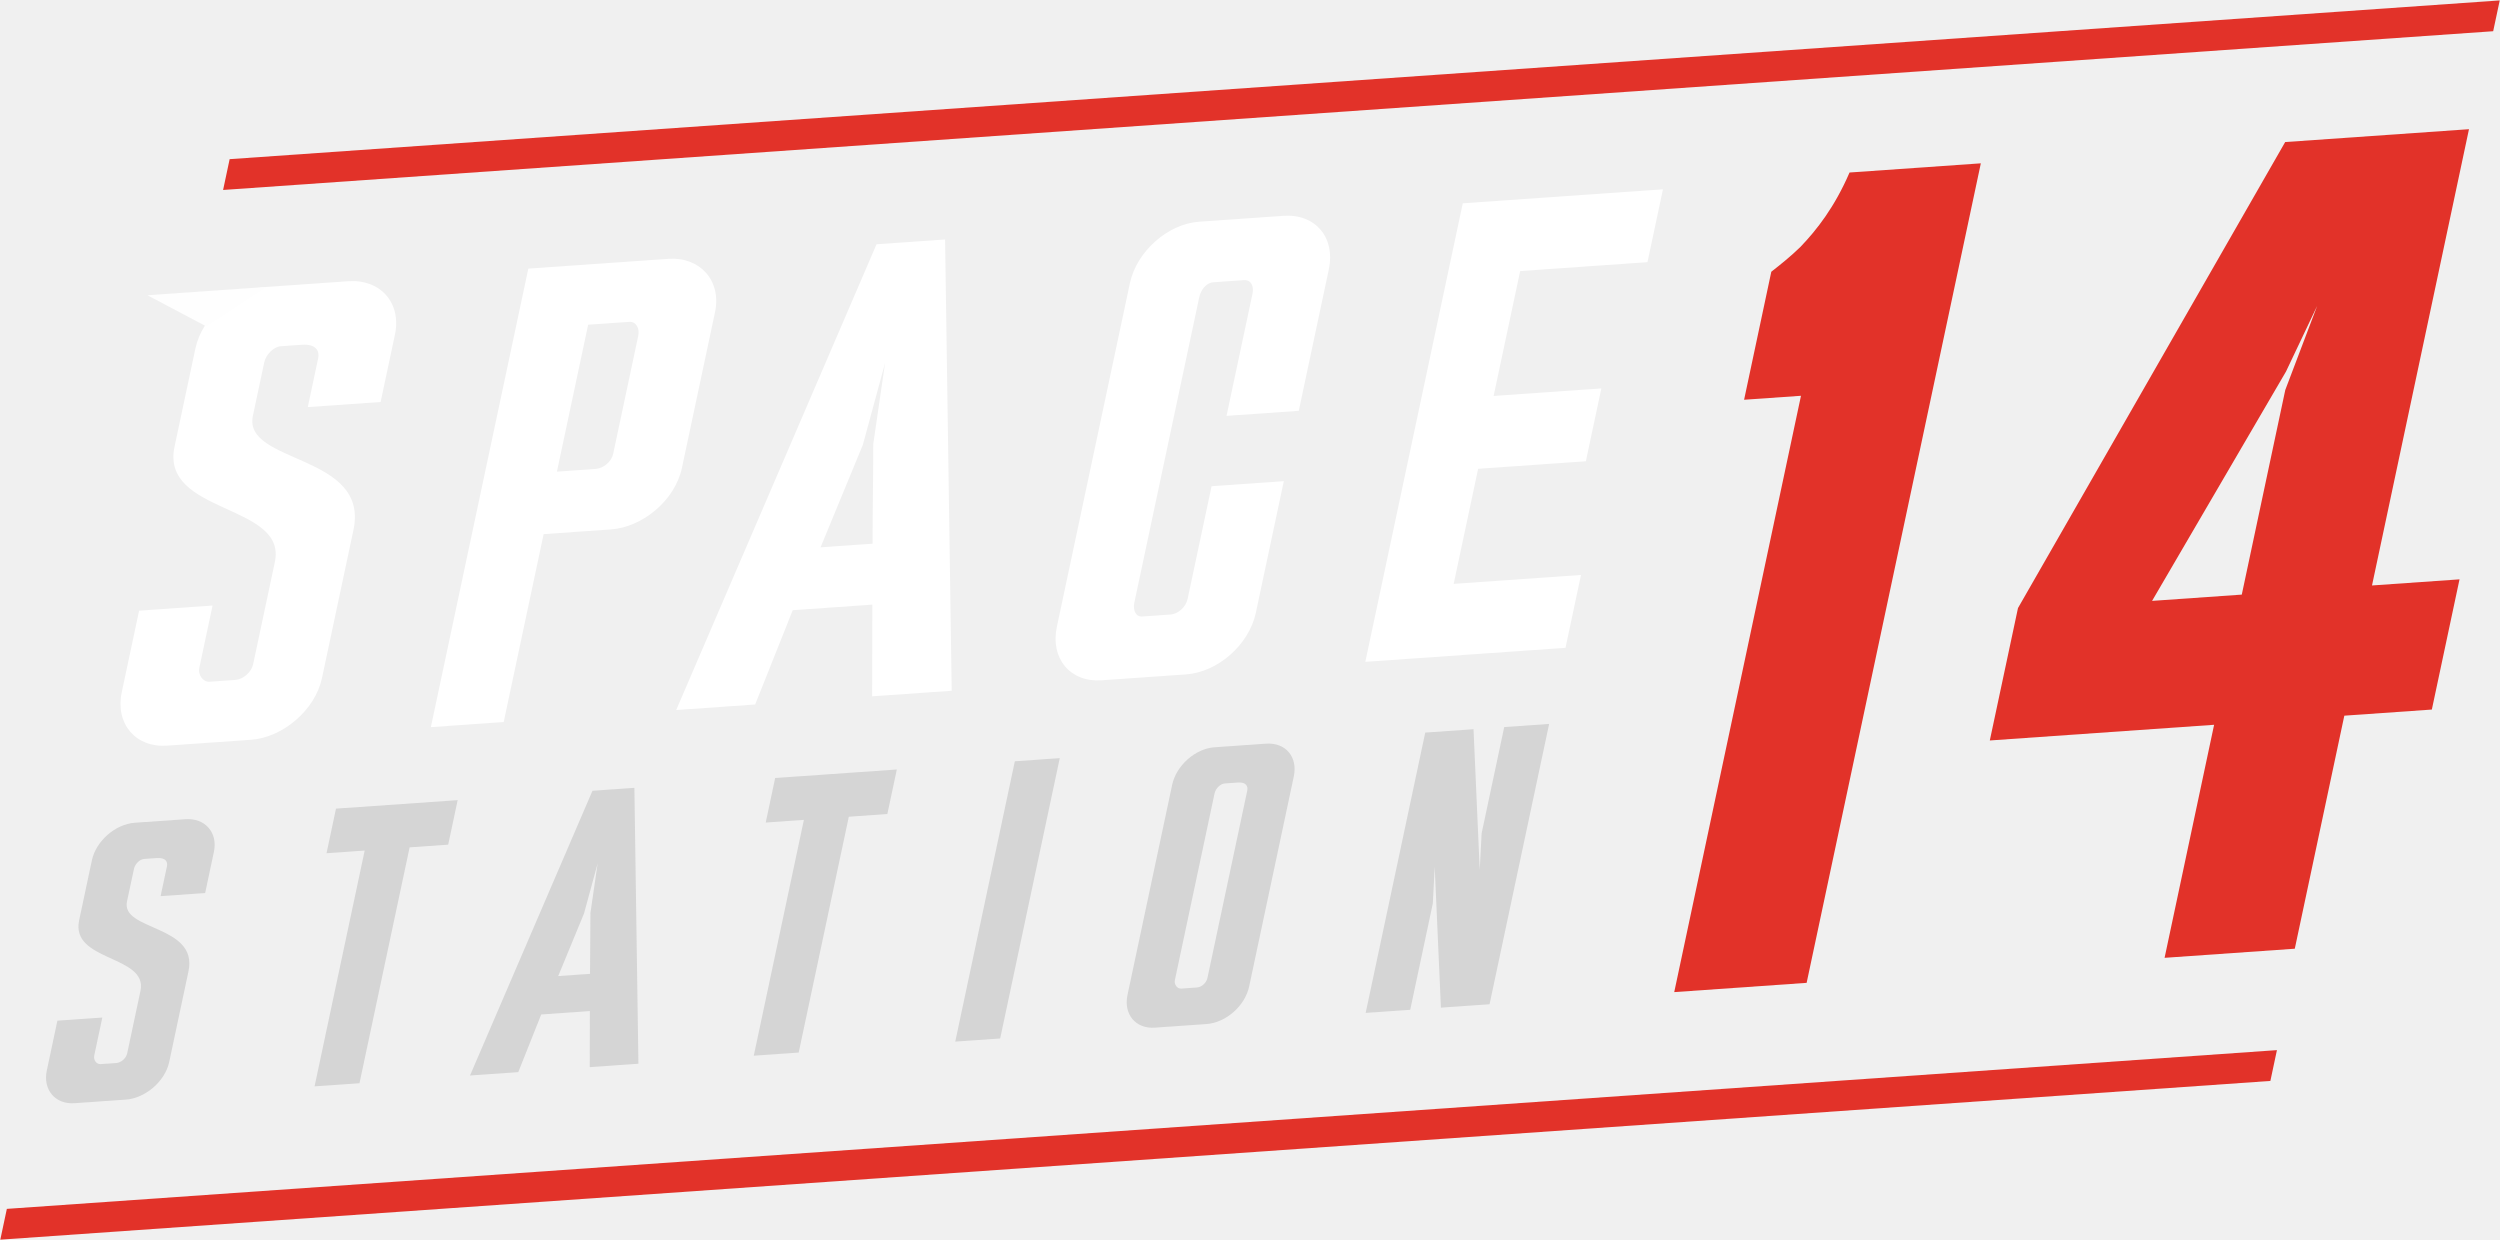
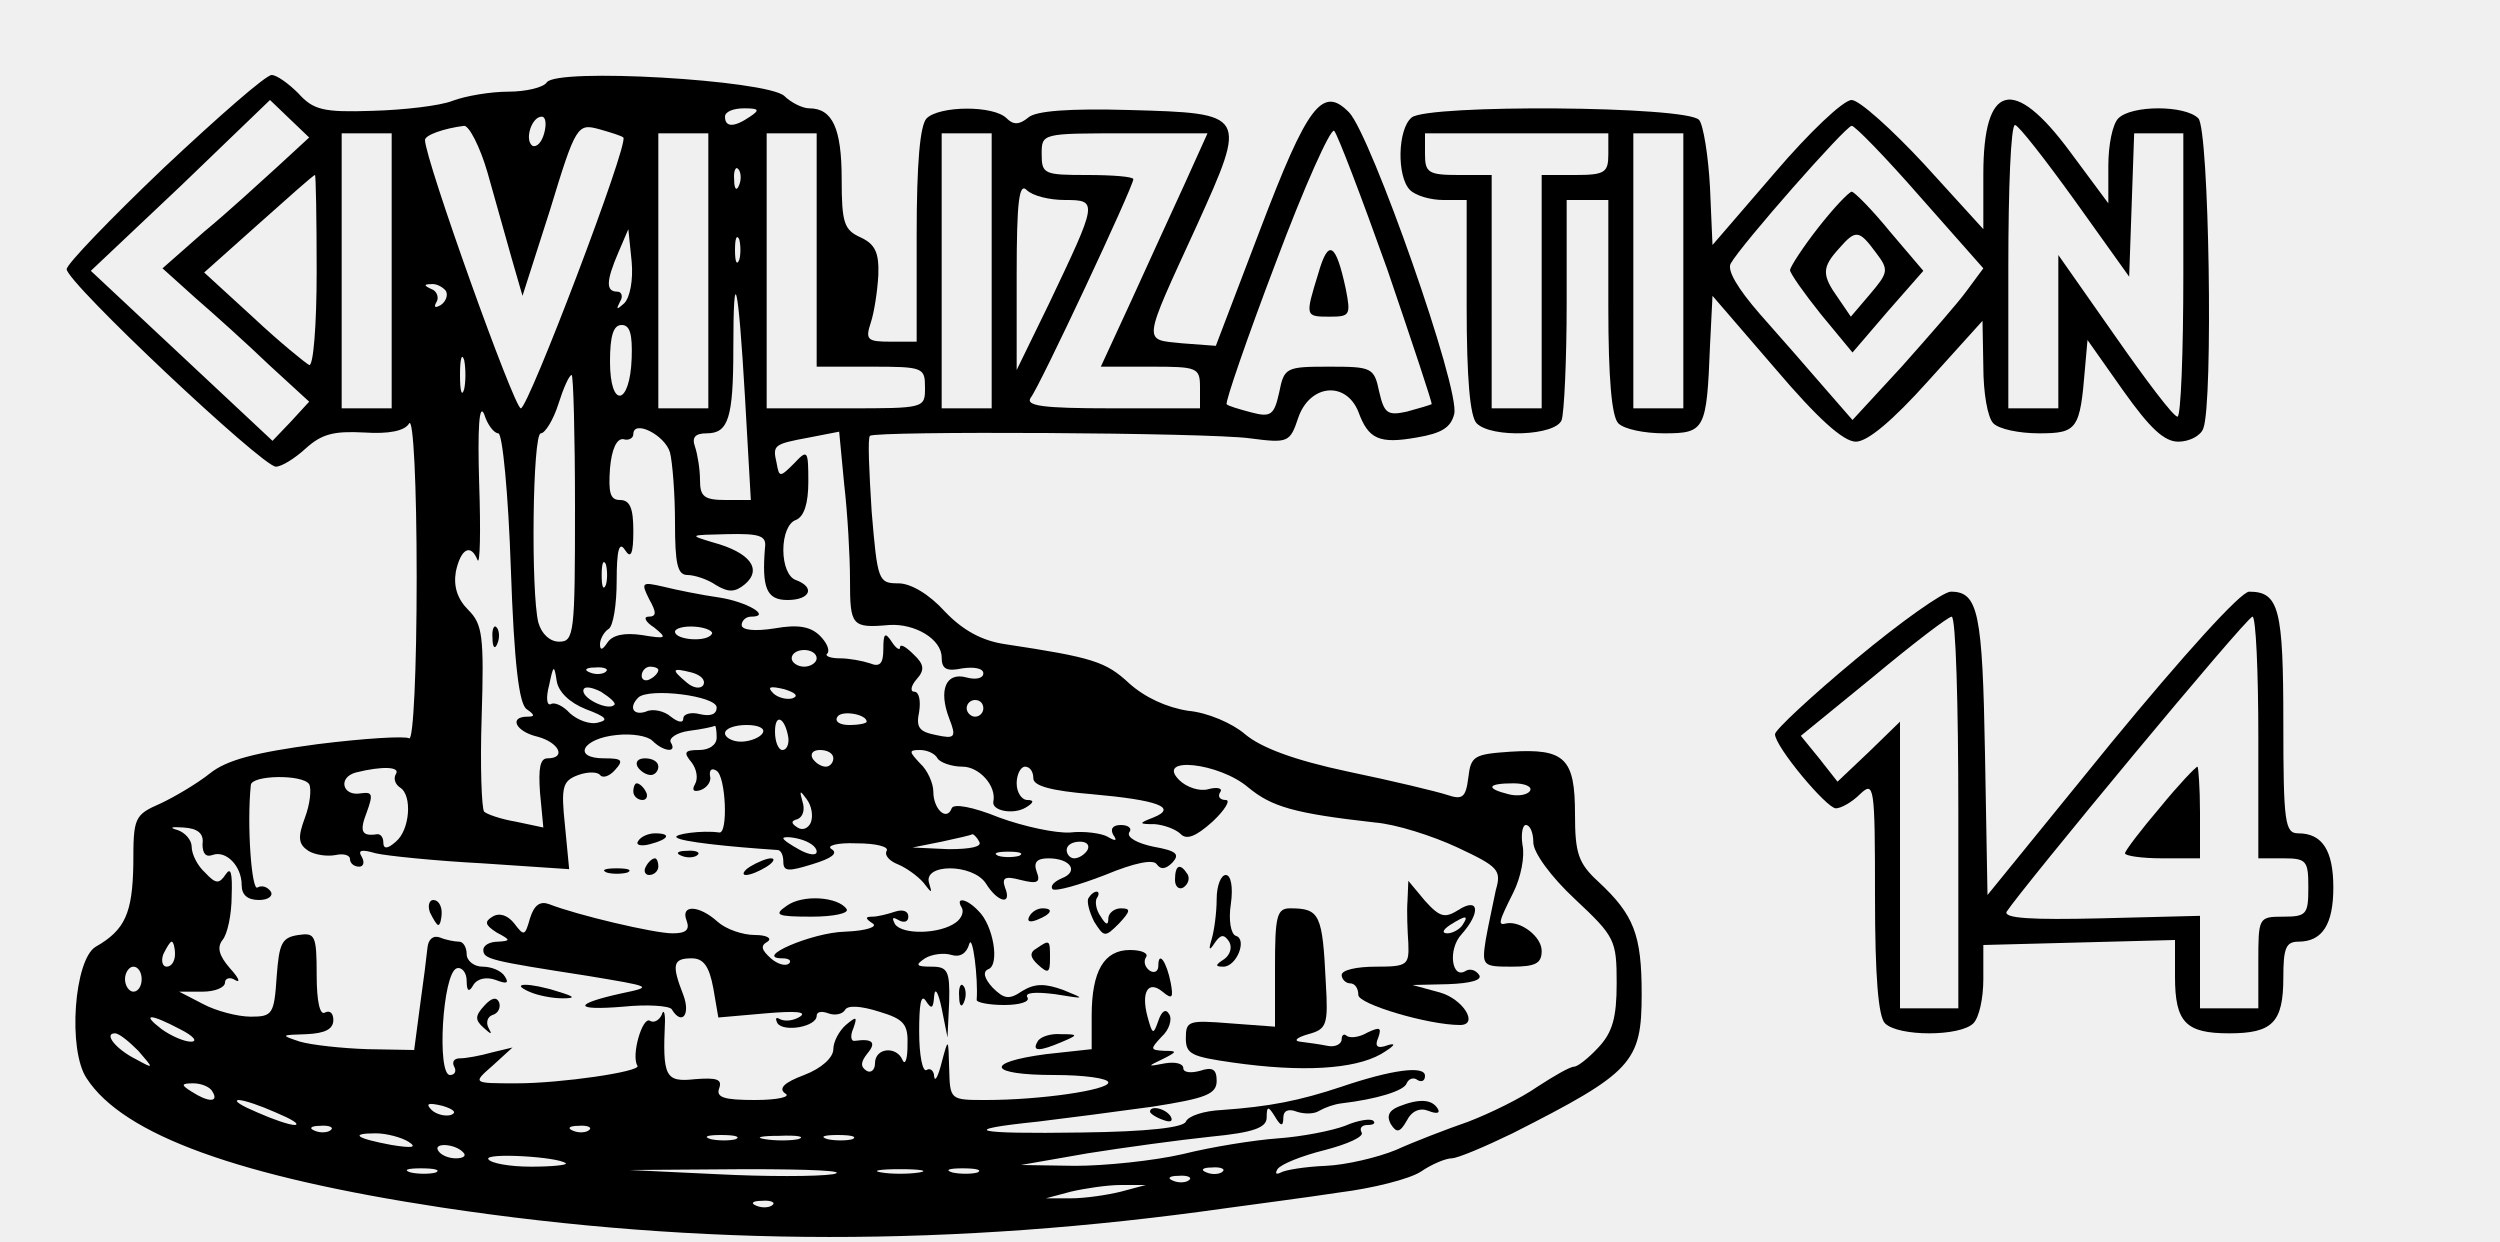
- <svg xmlns="http://www.w3.org/2000/svg" width="113.674mm" height="56.38mm" viewBox="0 0 113.674 56.38" version="1.1" id="svg3223">
-   <defs id="defs3217" />
-   <g id="layer3" style="display:inline" transform="matrix(1.689716,-0.1181565,-0.3591603,1.689716,-12.62059,-55.32269)">
-     <path d="m 23.887,43.36 c 0,-0.219 0.168,-0.421 0.371,-0.421 h 0.573 c 0.404,0 0.539,0.219 0.539,0.404 v 1.347 h 2.004 v -1.853 c 0,-0.876 -0.741,-1.583 -1.617,-1.583 h -2.274 c -0.876,0 -1.6,0.707 -1.6,1.583 v 2.695 c 0,1.869 3.486,1.802 3.486,3.419 v 2.812 c 0,0.219 -0.185,0.404 -0.404,0.404 h -0.707 c -0.185,0 -0.371,-0.219 -0.371,-0.404 v -1.718 h -2.021 v 2.24 c 0,0.876 0.724,1.583 1.583,1.583 h 2.307 c 0.876,0 1.617,-0.707 1.617,-1.583 v -4.076 c 0,-2.105 -3.486,-2.055 -3.486,-3.385 z m 6.347,10.509 h 2.004 v -5.17 h 1.853 c 0.859,0 1.617,-0.674 1.617,-1.583 v -4.278 c 0,-0.876 -0.758,-1.583 -1.617,-1.583 h -3.857 z m 3.132,-10.93 c 0.202,0 0.337,0.219 0.337,0.404 v 3.25 c 0,0.219 -0.185,0.387 -0.404,0.387 H 32.238 V 42.939 Z M 44.092,53.869 41.229,41.255 h -1.886 l -2.829,12.614 h 2.173 l 0.488,-2.56 h 2.189 l 0.539,2.56 z m -3.655,-7.04 c 0.202,0.943 0.371,1.836 0.573,2.779 h -1.432 l 0.573,-2.779 0.135,-2.24 z m 9.227,1.836 v 3.099 c 0,0.219 -0.168,0.404 -0.387,0.404 h -0.775 c -0.185,0 -0.303,-0.202 -0.303,-0.404 v -8.404 c 0,-0.185 0.101,-0.387 0.303,-0.387 h 0.842 c 0.202,0 0.32,0.202 0.32,0.387 v 3.368 h 1.987 v -3.89 c 0,-0.876 -0.707,-1.583 -1.583,-1.583 H 47.744 c -0.859,0 -1.566,0.707 -1.566,1.583 v 9.448 c 0,0.876 0.707,1.583 1.566,1.583 h 2.324 c 0.876,0 1.583,-0.707 1.583,-1.583 v -3.621 z m 4.865,5.204 h 5.507 v -2.004 h -3.503 v -3.166 h 2.964 v -2.004 h -2.964 v -3.436 h 3.503 v -2.004 h -5.507 z" id="text2" style="font-weight:bold;font-size:16.841px;line-height:0;font-family:Ampero;-inkscape-font-specification:'Ampero Bold';letter-spacing:1.328px;display:none;fill:#fefefe;stroke-width:1.403" aria-label="SPACE" />
-     <path d="m 69.702,64.063 v -22.053 h -3.533 c -0.206,0.913 -0.559,1.502 -0.913,1.943 -0.206,0.236 -0.442,0.442 -0.648,0.618 v 3.445 h 1.531 v 16.047 z m 3.596,-6.271 h 6.036 v 6.271 h 3.504 v -6.271 h 2.355 V 54.288 H 82.838 V 42.01 h -4.946 l -4.593,12.219 z m 5.948,-9.51 0.471,-1.737 -0.383,2.238 v 5.506 h -2.414 z" id="text2-8-6" style="font-weight:bold;font-size:26.094px;line-height:0;font-family:Ampero;-inkscape-font-specification:'Ampero Bold';letter-spacing:0.995px;display:inline;fill:#e23229;stroke-width:2.454" aria-label="14" />
-     <rect style="fill:#e23229;fill-opacity:1;stroke-width:0.119" id="rect3" width="61.087" height="0.829" x="21.843" y="38.551" />
-     <rect style="display:inline;fill:#e23229;fill-opacity:1;stroke-width:0.119" id="rect3-9" width="61.087" height="0.829" x="21.852" y="66.799" />
-     <path d="m 23.968,44.171 c 0,-0.214 0.165,-0.412 0.362,-0.412 h 0.56 c 0.395,0 0.527,0.214 0.527,0.395 v 1.318 h 1.96 V 43.661 c 0,-0.857 -0.725,-1.549 -1.581,-1.549 h -2.224 c -0.857,0 -1.565,0.692 -1.565,1.549 v 2.636 c 0,1.829 3.41,1.763 3.41,3.344 v 2.751 c 0,0.214 -0.181,0.395 -0.395,0.395 h -0.692 c -0.181,0 -0.362,-0.214 -0.362,-0.395 v -1.68 h -1.977 v 2.191 c 0,0.857 0.708,1.549 1.549,1.549 h 2.257 c 0.857,0 1.581,-0.692 1.581,-1.549 v -3.987 c 0,-2.059 -3.41,-2.01 -3.41,-3.311 z m 6.669,10.279 h 1.96 v -5.057 h 1.812 c 0.84,0 1.581,-0.659 1.581,-1.549 V 43.661 c 0,-0.857 -0.741,-1.549 -1.581,-1.549 h -3.772 z m 3.064,-10.691 c 0.198,0 0.329,0.214 0.329,0.395 v 3.179 c 0,0.214 -0.181,0.379 -0.395,0.379 h -1.038 v -3.954 z M 44.653,54.451 41.852,42.112 h -1.845 l -2.768,12.339 h 2.125 L 39.843,51.947 h 2.142 l 0.527,2.504 z M 41.078,47.565 c 0.198,0.923 0.362,1.796 0.56,2.718 h -1.4 l 0.56,-2.718 0.132,-2.191 z m 9.486,1.796 v 3.031 c 0,0.214 -0.165,0.395 -0.379,0.395 h -0.758 c -0.181,0 -0.297,-0.198 -0.297,-0.395 v -8.22 c 0,-0.181 0.099,-0.379 0.297,-0.379 h 0.824 c 0.198,0 0.313,0.198 0.313,0.379 v 3.295 h 1.944 V 43.661 c 0,-0.857 -0.692,-1.549 -1.549,-1.549 h -2.273 c -0.84,0 -1.532,0.692 -1.532,1.549 v 9.242 c 0,0.857 0.692,1.549 1.532,1.549 h 2.273 c 0.857,0 1.549,-0.692 1.549,-1.549 v -3.542 z m 5.219,5.09 h 5.387 v -1.96 h -3.426 v -3.097 h 2.899 v -1.96 h -2.899 v -3.361 h 3.426 v -1.96 h -5.387 z" id="text9" style="font-weight:bold;font-size:16.474px;line-height:0;font-family:Ampero;-inkscape-font-specification:'Ampero Bold';letter-spacing:1.76px;fill:#ffffff;stroke-width:1.373" aria-label="SPACE" />
-     <path style="display:inline;fill:#fefefe;fill-opacity:1;stroke-width:0.114" d="m 23.592,42.112 h -3.204 l 1.791,0.964 z" id="path5" />
-     <path style="font-weight:bold;font-size:10.073px;line-height:0;font-family:Ampero;-inkscape-font-specification:'Ampero Bold';letter-spacing:2.359px;fill:#d5d5d5;stroke-width:0.839" d="m 23.35,57.755 c 0,-0.131 0.101,-0.252 0.222,-0.252 h 0.342 c 0.242,0 0.322,0.131 0.322,0.242 v 0.806 h 1.199 v -1.108 c 0,-0.524 -0.443,-0.947 -0.967,-0.947 h -1.36 c -0.524,0 -0.957,0.423 -0.957,0.947 v 1.612 c 0,1.118 2.085,1.078 2.085,2.045 v 1.682 c 0,0.131 -0.111,0.242 -0.242,0.242 h -0.423 c -0.111,0 -0.222,-0.131 -0.222,-0.242 v -1.027 h -1.209 v 1.34 c 0,0.524 0.433,0.947 0.947,0.947 h 1.38 c 0.524,0 0.967,-0.423 0.967,-0.947 v -2.438 c 0,-1.259 -2.085,-1.229 -2.085,-2.025 z m 5.169,-0.06 h 1.027 v 6.346 h 1.209 V 57.694 H 31.793 v -1.199 h -3.274 z m 9.742,6.346 -1.712,-7.544 H 35.421 l -1.692,7.544 h 1.299 l 0.292,-1.531 h 1.309 l 0.322,1.531 z m -2.186,-4.21 c 0.121,0.564 0.222,1.098 0.342,1.662 h -0.856 l 0.342,-1.662 0.081,-1.34 z m 4.263,-2.135 h 1.027 v 6.346 h 1.209 v -6.346 h 1.037 v -1.199 h -3.274 z m 6.449,6.346 h 1.209 v -7.544 h -1.209 z m 6.761,0 c 0.524,0 0.947,-0.423 0.947,-0.947 v -5.651 c 0,-0.524 -0.423,-0.947 -0.947,-0.947 h -1.39 c -0.514,0 -0.937,0.423 -0.937,0.947 v 5.651 c 0,0.524 0.423,0.947 0.937,0.947 z m -0.544,-6.537 c 0.232,0 0.302,0.131 0.302,0.242 v 5.036 c 0,0.131 -0.101,0.242 -0.232,0.242 h -0.423 c -0.111,0 -0.222,-0.131 -0.222,-0.242 v -5.026 c 0,-0.131 0.101,-0.252 0.222,-0.252 z m 8.161,-1.007 h -1.209 v 2.861 l 0.161,0.997 -0.987,-3.858 h -1.299 v 7.544 h 1.199 v -2.861 l -0.161,-0.997 0.987,3.858 h 1.309 z" id="text10" aria-label="STATION" />
+ <svg xmlns="http://www.w3.org/2000/svg" version="1.0" width="300pt" height="149pt" viewBox="0 0 300 149" preserveAspectRatio="xMidYMid meet">
+   <g transform="translate(0,149) scale(0.1,-0.1)" fill="#000000" stroke="none">
+     <path d="M197 1289 c-64 -61 -117 -116 -117 -122 0 -16 235 -237 251 -237 7 0 23 10 36 22 19 17 33 21 70 19 30 -2 49 2 54 11 5 7 9 -73 9 -185 0 -111 -4 -196 -9 -193 -5 3 -54 0 -110 -7 -75 -10 -109 -19 -129 -35 -15 -12 -42 -28 -59 -36 -32 -14 -33 -17 -33 -73 -1 -59 -10 -79 -45 -99 -26 -15 -34 -124 -11 -158 44 -68 183 -118 426 -155 311 -47 615 -47 940 -1 36 5 98 13 137 19 40 5 84 16 98 25 13 9 30 16 37 16 7 0 40 14 73 30 144 73 155 85 155 167 0 71 -9 95 -52 135 -24 22 -28 34 -28 81 0 67 -12 79 -77 75 -44 -3 -48 -5 -51 -31 -3 -24 -7 -27 -25 -21 -12 4 -66 17 -119 28 -66 14 -105 29 -124 45 -15 13 -45 26 -68 28 -26 4 -52 16 -71 33 -28 26 -43 31 -149 47 -27 4 -50 16 -72 39 -19 21 -41 34 -56 34 -24 0 -25 3 -32 86 -3 48 -5 89 -2 91 6 6 406 4 456 -3 46 -6 48 -5 58 25 14 40 57 44 72 7 12 -33 25 -39 70 -31 30 5 41 12 45 28 8 29 -100 335 -126 362 -32 33 -50 9 -107 -141 l-53 -139 -40 3 c-48 5 -49 -3 17 141 61 135 61 135 -81 139 -72 2 -112 -1 -121 -9 -11 -9 -18 -9 -26 -1 -16 16 -81 15 -96 0 -8 -8 -12 -54 -12 -140 l0 -128 -31 0 c-28 0 -31 2 -24 23 4 12 8 38 9 57 1 27 -4 37 -21 45 -20 9 -23 17 -23 70 0 61 -11 85 -39 85 -8 0 -22 7 -30 15 -22 19 -274 34 -285 16 -4 -6 -25 -11 -46 -11 -21 0 -51 -5 -67 -11 -15 -6 -59 -11 -96 -12 -59 -2 -71 1 -89 21 -12 12 -26 22 -32 22 -7 0 -64 -50 -129 -111z m136 1 c-21 -19 -60 -55 -88 -78 l-50 -44 40 -36 c22 -19 62 -55 88 -80 l48 -44 -22 -24 -22 -23 -109 102 -109 102 108 102 107 103 24 -23 23 -22 -38 -35z m567 60 c-19 -13 -30 -13 -30 0 0 6 10 10 23 10 18 0 19 -2 7 -10z m-247 -20 c-3 -11 -9 -17 -14 -15 -10 7 -1 35 11 35 5 0 6 -9 3 -20z m-68 -47 c9 -32 22 -78 29 -103 l13 -45 33 103 c31 102 33 104 59 97 14 -4 27 -8 29 -10 7 -7 -114 -325 -123 -325 -8 0 -115 299 -115 322 0 6 23 14 47 17 6 0 19 -25 28 -56z m1080 -117 c30 -88 54 -160 53 -161 -2 -1 -15 -5 -30 -9 -23 -5 -27 -2 -33 24 -6 29 -9 30 -60 30 -52 0 -54 -1 -60 -31 -6 -27 -10 -30 -33 -24 -15 4 -29 8 -30 10 -2 2 24 78 59 170 34 91 66 162 70 158 4 -4 33 -80 64 -167z m-1195 -1 l0 -165 -30 0 -30 0 0 165 0 165 30 0 30 0 0 -165z m380 0 l0 -165 -30 0 -30 0 0 165 0 165 30 0 30 0 0 -165z m130 25 l0 -140 65 0 c63 0 65 -1 65 -25 0 -25 0 -25 -95 -25 l-95 0 0 165 0 165 30 0 30 0 0 -140z m210 -25 l0 -165 -30 0 -30 0 0 165 0 165 30 0 30 0 0 -165z m231 103 c-16 -35 -45 -98 -64 -140 l-36 -78 60 0 c56 0 59 -1 59 -25 l0 -25 -106 0 c-84 0 -104 3 -97 13 10 12 123 253 123 262 0 3 -25 5 -55 5 -52 0 -55 1 -55 25 0 25 0 25 100 25 l99 0 -28 -62z m-534 0 c-3 -8 -6 -5 -6 6 -1 11 2 17 5 13 3 -3 4 -12 1 -19z m-507 -104 c0 -64 -4 -114 -9 -112 -4 2 -35 27 -67 57 l-59 54 65 58 c36 32 66 59 68 59 1 0 2 -52 2 -116z m898 86 c40 0 39 -2 -19 -124 l-39 -80 0 114 c0 89 3 111 12 102 7 -7 27 -12 46 -12z m-529 -124 c-9 -8 -10 -8 -5 2 4 6 2 12 -3 12 -14 0 -14 12 1 47 l12 28 4 -39 c2 -22 -2 -43 -9 -50z m138 52 c-3 -7 -5 -2 -5 12 0 14 2 19 5 13 2 -7 2 -19 0 -25z m-352 -37 c3 -5 0 -13 -6 -17 -7 -4 -9 -3 -5 4 3 5 0 13 -6 15 -9 4 -10 6 -1 6 6 1 14 -3 18 -8z m359 -128 l7 -123 -30 0 c-26 0 -31 4 -31 24 0 13 -3 31 -6 40 -4 11 0 16 14 16 26 0 32 18 32 102 0 106 6 79 14 -59z m-136 47 c-2 -57 -26 -61 -26 -4 0 31 4 44 14 44 10 0 13 -11 12 -40z m-201 -37 c-3 -10 -5 -2 -5 17 0 19 2 27 5 18 2 -10 2 -26 0 -35z m133 -143 c0 -150 -1 -160 -19 -160 -11 0 -21 9 -25 23 -9 36 -7 227 3 227 5 0 15 16 21 35 6 19 13 35 16 35 2 0 4 -72 4 -160z m-92 90 c5 0 12 -73 15 -162 4 -116 10 -163 19 -169 10 -7 10 -9 1 -9 -23 0 -14 -18 12 -24 26 -7 35 -26 12 -26 -9 0 -11 -12 -9 -41 l4 -42 -33 7 c-18 3 -35 9 -38 12 -3 3 -5 55 -3 114 3 97 1 111 -16 128 -13 13 -18 28 -15 46 6 28 18 34 26 14 3 -7 4 34 2 92 -2 66 0 97 6 83 4 -13 12 -23 17 -23z m206 -23 c3 -12 6 -50 6 -84 0 -50 3 -63 15 -63 8 0 24 -5 34 -12 15 -9 23 -9 35 1 21 18 6 38 -38 50 -30 9 -29 9 16 10 40 1 48 -2 46 -16 -4 -49 2 -63 27 -63 27 0 34 15 10 24 -9 3 -15 18 -15 36 0 18 6 33 15 36 10 4 15 20 15 46 0 38 -1 39 -17 22 -17 -17 -18 -17 -21 0 -5 22 -4 23 39 31 l36 7 6 -63 c4 -34 7 -86 7 -115 0 -55 2 -58 47 -54 31 2 63 -17 63 -39 0 -14 6 -17 25 -13 14 2 25 0 25 -6 0 -6 -9 -8 -20 -5 -25 7 -34 -15 -21 -49 9 -23 7 -25 -16 -20 -20 4 -24 9 -20 28 2 13 0 24 -6 24 -5 0 -4 7 3 15 10 11 9 18 -4 30 -9 9 -16 13 -16 8 0 -4 -5 -1 -10 7 -8 12 -10 10 -10 -9 0 -17 -4 -22 -16 -17 -9 3 -25 6 -36 6 -12 0 -19 3 -15 6 3 4 -1 13 -9 21 -11 11 -26 14 -54 9 -25 -4 -40 -2 -40 4 0 5 5 10 11 10 26 0 -5 18 -38 23 -21 3 -51 9 -67 13 -26 6 -27 5 -17 -15 9 -16 9 -21 -1 -21 -6 0 -4 -6 7 -13 16 -13 15 -14 -15 -9 -21 3 -35 0 -41 -9 -6 -9 -9 -10 -9 -2 0 6 5 15 10 18 6 3 10 30 10 58 0 37 3 48 10 37 7 -11 10 -5 10 23 0 27 -4 37 -16 37 -12 0 -14 9 -12 38 2 23 8 36 16 35 6 -2 12 1 12 6 0 18 38 -1 44 -22z m-77 -159 c-3 -7 -5 -2 -5 12 0 14 2 19 5 13 2 -7 2 -19 0 -25z m127 -59 c-6 -10 -44 -7 -44 3 0 4 11 7 24 6 14 -1 23 -6 20 -9z m126 -29 c0 -5 -7 -10 -15 -10 -8 0 -15 5 -15 10 0 6 7 10 15 10 8 0 15 -4 15 -10z m-277 -61 c24 -9 28 -13 15 -16 -10 -3 -25 3 -34 11 -8 9 -19 14 -23 11 -5 -2 -6 8 -2 23 5 24 6 25 9 5 2 -13 15 -26 35 -34z m24 45 c-3 -3 -12 -4 -19 -1 -8 3 -5 6 6 6 11 1 17 -2 13 -5z m63 2 c0 -3 -4 -8 -10 -11 -5 -3 -10 -1 -10 4 0 6 5 11 10 11 6 0 10 -2 10 -4z m54 -18 c-3 -5 -12 -4 -20 3 -19 16 -18 18 6 12 11 -3 17 -9 14 -15z m-107 -24 c-7 -7 -37 7 -37 17 0 6 9 5 21 -1 11 -7 19 -14 16 -16z m214 8 c-7 -2 -18 1 -23 6 -8 8 -4 9 13 5 13 -4 18 -8 10 -11z m-91 -11 c0 -8 -7 -11 -20 -8 -11 3 -20 0 -20 -5 0 -6 -6 -5 -15 2 -8 7 -22 10 -30 6 -15 -5 -21 5 -9 17 13 12 94 2 94 -12z m320 -1 c0 -5 -4 -10 -10 -10 -5 0 -10 5 -10 10 0 6 5 10 10 10 6 0 10 -4 10 -10z m-140 -16 c0 -2 -9 -4 -21 -4 -11 0 -18 4 -14 10 5 8 35 3 35 -6z m-94 -19 c1 -8 -2 -15 -7 -15 -5 0 -9 10 -9 22 0 23 12 17 16 -7z m-86 0 c0 -9 -9 -15 -21 -15 -18 0 -19 -3 -9 -15 6 -8 8 -19 4 -26 -4 -7 -2 -10 7 -7 8 3 13 11 11 17 -1 7 2 10 8 6 11 -7 14 -76 3 -74 -20 3 -56 -2 -51 -6 5 -5 61 -11 121 -15 4 0 7 -6 7 -14 0 -12 6 -12 35 -3 23 7 31 13 23 18 -7 4 6 8 30 7 23 0 39 -4 36 -9 -3 -5 3 -12 13 -16 10 -4 24 -14 31 -22 10 -13 11 -14 7 -1 -8 24 52 24 68 0 14 -23 32 -27 23 -5 -4 12 0 14 19 9 20 -5 24 -3 19 10 -4 11 0 16 14 16 27 0 37 -16 16 -24 -9 -4 -14 -9 -11 -13 4 -3 32 5 63 17 36 15 58 19 62 13 5 -7 11 -6 19 2 9 10 5 14 -23 19 -19 4 -32 11 -29 17 4 5 -1 9 -10 9 -10 0 -13 -5 -9 -12 5 -7 3 -8 -7 -2 -7 4 -28 7 -45 5 -17 -1 -55 7 -85 18 -32 13 -55 17 -57 11 -6 -16 -22 -1 -22 20 0 10 -7 26 -16 34 -13 14 -14 16 0 16 8 0 18 -4 21 -10 3 -5 17 -10 30 -10 20 0 41 -23 37 -42 -2 -11 24 -16 39 -7 10 6 10 9 2 9 -7 0 -13 9 -13 20 0 11 5 20 10 20 6 0 10 -6 10 -14 0 -9 21 -15 70 -19 79 -7 104 -16 74 -28 -18 -7 -18 -8 2 -8 11 -1 25 -6 31 -12 7 -7 18 -3 38 15 15 14 22 26 16 26 -7 0 -10 4 -7 9 4 5 -3 7 -14 4 -10 -3 -26 2 -35 11 -29 29 48 21 83 -9 28 -23 54 -31 152 -42 25 -2 69 -16 99 -30 49 -23 53 -27 46 -51 -3 -15 -9 -42 -12 -59 -5 -32 -4 -33 31 -33 29 0 36 4 36 19 0 17 -25 36 -42 33 -11 -3 -10 1 8 37 9 18 14 43 11 57 -2 13 0 24 4 24 5 0 9 -9 9 -21 0 -12 21 -41 50 -68 48 -45 50 -49 50 -101 0 -41 -5 -59 -22 -77 -12 -13 -25 -23 -29 -23 -5 0 -24 -11 -44 -24 -20 -14 -57 -32 -83 -42 -26 -9 -65 -24 -87 -34 -22 -9 -60 -18 -84 -19 -25 -1 -49 -5 -54 -8 -6 -3 -7 -1 -4 4 4 6 29 16 57 23 27 7 47 16 44 21 -3 5 0 9 7 9 7 0 10 2 7 5 -3 3 -18 1 -34 -6 -16 -6 -52 -13 -80 -15 -28 -2 -79 -10 -115 -19 -35 -8 -93 -14 -129 -14 l-65 1 80 14 c44 7 110 16 148 20 52 5 67 11 67 23 0 14 2 14 10 1 7 -12 10 -12 10 -1 0 8 6 11 16 7 9 -3 21 -3 27 1 7 4 18 8 27 9 42 5 75 15 78 24 2 5 8 8 13 4 5 -3 9 -1 9 5 0 13 -41 7 -100 -13 -51 -17 -87 -24 -144 -28 -21 -1 -40 -7 -43 -14 -3 -7 -45 -12 -125 -13 -130 -2 -150 3 -53 13 33 4 95 12 138 18 64 10 77 15 77 31 0 14 -5 17 -20 12 -11 -3 -20 -2 -20 3 0 6 -10 8 -22 6 -21 -4 -22 -4 -3 5 18 9 18 10 2 10 -17 1 -17 2 -3 17 9 8 13 21 9 27 -4 7 -9 4 -13 -8 -6 -17 -7 -17 -13 5 -8 30 1 44 18 30 12 -10 13 -7 10 10 -5 26 -15 40 -15 21 0 -7 -5 -9 -10 -6 -6 4 -8 11 -5 16 4 5 -5 9 -19 9 -31 0 -46 -25 -46 -79 l0 -40 -55 -6 c-75 -10 -69 -25 10 -25 36 0 65 -4 65 -9 0 -9 -81 -21 -147 -21 -43 0 -43 0 -44 38 -1 37 -1 37 -9 7 -4 -16 -8 -24 -9 -17 0 7 -5 11 -9 8 -5 -3 -9 18 -9 46 0 32 2 46 8 37 7 -11 9 -9 10 6 1 11 5 4 9 -15 l7 -35 2 43 c1 37 -2 42 -21 42 -19 0 -20 2 -8 10 8 5 23 7 32 4 10 -3 18 2 21 13 4 14 11 -41 9 -67 0 -3 15 -6 33 -6 19 0 31 4 28 9 -4 6 9 7 33 4 37 -6 37 -6 10 5 -22 8 -34 8 -49 -1 -16 -11 -22 -10 -36 4 -10 11 -12 19 -5 22 14 5 6 53 -12 70 -14 15 -28 17 -20 4 3 -5 0 -13 -7 -18 -19 -14 -64 -15 -73 -2 -4 8 -3 9 4 5 7 -4 12 -2 12 4 0 7 -7 9 -16 6 -9 -3 -21 -6 -27 -6 -9 0 -9 -2 0 -8 7 -4 -7 -9 -33 -10 -40 -1 -111 -32 -75 -32 8 0 11 -3 8 -6 -4 -4 -14 -1 -22 6 -11 10 -13 15 -4 20 6 4 -1 8 -15 8 -15 0 -35 7 -45 16 -22 20 -45 21 -37 1 4 -11 -1 -15 -17 -15 -22 0 -115 22 -148 35 -11 4 -18 -1 -23 -17 -6 -21 -7 -22 -19 -6 -8 10 -18 13 -26 8 -10 -6 -9 -10 5 -19 17 -9 17 -10 2 -11 -10 0 -18 -4 -18 -10 0 -11 9 -13 125 -31 78 -13 79 -13 41 -21 -59 -13 -58 -21 2 -16 29 3 55 1 58 -3 12 -20 23 -7 14 17 -14 36 -13 44 10 44 14 0 21 -9 26 -36 l6 -35 57 5 c35 3 50 2 41 -4 -8 -5 -18 -6 -24 -3 -5 3 -6 1 -3 -5 8 -11 47 -4 47 9 0 5 6 6 14 3 8 -3 17 -1 20 4 3 6 19 5 41 -2 30 -9 35 -15 34 -41 0 -16 -3 -24 -6 -17 -7 17 -33 15 -33 -4 0 -8 -5 -12 -10 -9 -8 5 -7 11 1 21 11 13 6 18 -15 15 -5 -1 -6 6 -2 15 5 14 4 15 -9 4 -8 -7 -15 -20 -15 -29 0 -10 -14 -23 -35 -31 -24 -9 -31 -16 -23 -22 8 -4 -8 -8 -36 -8 -37 0 -47 3 -43 14 4 11 -3 13 -29 11 -36 -4 -39 3 -36 70 0 11 -2 14 -4 7 -3 -6 -9 -10 -14 -7 -9 6 -23 -42 -15 -54 4 -7 -92 -21 -145 -21 -54 0 -53 0 -28 22 l23 21 -25 -6 c-14 -4 -31 -7 -38 -7 -7 0 -10 -4 -7 -10 3 -5 1 -10 -5 -10 -16 0 -9 122 8 128 6 2 12 -5 12 -15 0 -13 3 -14 8 -5 5 8 16 10 27 6 13 -5 16 -4 11 4 -4 7 -16 12 -27 12 -10 0 -19 7 -19 15 0 8 -4 15 -9 15 -5 0 -16 2 -23 5 -8 3 -14 -2 -15 -12 -1 -10 -5 -42 -9 -70 l-7 -53 -56 1 c-31 1 -67 5 -81 9 -24 8 -23 8 8 9 22 1 32 6 32 17 0 8 -4 12 -10 9 -6 -4 -10 13 -10 45 0 48 -2 51 -22 48 -20 -3 -23 -10 -26 -50 -3 -45 -5 -48 -31 -48 -16 0 -42 7 -57 15 l-29 15 28 0 c15 0 27 5 27 11 0 5 6 7 12 3 7 -4 5 2 -6 14 -13 15 -16 25 -9 34 6 7 11 31 11 53 1 27 -1 35 -7 26 -8 -12 -12 -12 -25 2 -9 8 -16 22 -16 31 0 8 -8 17 -17 20 -11 3 -7 4 7 3 17 -1 25 -7 23 -20 0 -11 4 -16 12 -13 16 6 35 -13 35 -36 0 -12 7 -18 21 -18 11 0 17 5 14 10 -4 6 -11 8 -16 5 -7 -5 -13 75 -8 123 1 12 62 13 70 1 3 -6 1 -24 -5 -40 -9 -24 -8 -32 4 -40 8 -5 23 -7 33 -5 9 2 17 0 17 -5 0 -5 5 -9 11 -9 5 0 7 5 3 12 -5 8 0 9 17 4 13 -3 71 -9 128 -12 l104 -7 -5 52 c-5 47 -3 54 16 61 11 4 23 4 26 0 3 -4 11 -2 18 6 11 12 8 14 -13 14 -39 0 -26 24 15 28 18 2 37 -1 43 -7 13 -13 30 -15 22 -2 -3 5 7 12 22 14 16 2 29 5 31 6 1 0 2 -6 2 -14z m55 5 c-3 -5 -15 -10 -26 -10 -10 0 -19 5 -19 10 0 6 12 10 26 10 14 0 23 -4 19 -10z m85 -30 c0 -5 -4 -10 -9 -10 -6 0 -13 5 -16 10 -3 6 1 10 9 10 9 0 16 -4 16 -10z m-525 -19 c-3 -5 -1 -12 5 -16 15 -9 12 -51 -5 -65 -10 -9 -15 -9 -15 -1 0 6 -3 10 -7 10 -19 -3 -22 3 -13 26 8 22 7 25 -7 23 -22 -4 -28 19 -6 25 32 8 54 7 48 -2z m1361 -20 c-3 -5 -15 -7 -26 -4 -28 7 -25 13 6 13 14 0 23 -4 20 -9z m-863 -38 c-3 -7 -10 -10 -16 -6 -8 5 -8 8 0 10 7 3 9 12 6 21 -4 14 -3 14 5 3 6 -8 8 -20 5 -28z m7 -35 c0 -5 -9 -4 -20 2 -11 6 -20 12 -20 14 0 2 9 2 20 -1 11 -3 20 -9 20 -15z m195 12 c4 -6 -10 -9 -37 -9 l-43 2 35 7 c19 4 36 8 37 9 1 0 5 -3 8 -9z m130 -10 c-3 -5 -10 -10 -16 -10 -5 0 -9 5 -9 10 0 6 7 10 16 10 8 0 12 -4 9 -10z m-82 -7 c-7 -2 -19 -2 -25 0 -7 3 -2 5 12 5 14 0 19 -2 13 -5z m-1013 -118 c0 -8 -4 -15 -10 -15 -5 0 -7 7 -4 15 4 8 8 15 10 15 2 0 4 -7 4 -15z m-40 -30 c0 -8 -4 -15 -10 -15 -5 0 -10 7 -10 15 0 8 5 15 10 15 6 0 10 -7 10 -15z m46 -60 c16 -8 22 -15 13 -15 -8 0 -24 7 -35 15 -25 19 -14 19 22 0z m-50 -26 c19 -22 19 -22 -3 -10 -24 12 -39 31 -25 31 5 0 17 -10 28 -21z m89 -49 c8 -13 -5 -13 -25 0 -13 8 -13 10 2 10 9 0 20 -4 23 -10z m76 -25 c19 -8 29 -14 23 -15 -7 0 -27 7 -45 15 -19 8 -29 14 -23 15 7 0 27 -7 45 -15z m210 -3 c-7 -2 -18 1 -23 6 -8 8 -4 9 13 5 13 -4 18 -8 10 -11z m-144 -18 c-3 -3 -12 -4 -19 -1 -8 3 -5 6 6 6 11 1 17 -2 13 -5z m310 0 c-3 -3 -12 -4 -19 -1 -8 3 -5 6 6 6 11 1 17 -2 13 -5z m-217 -14 c11 -7 5 -8 -20 -4 -43 8 -51 14 -19 14 13 0 31 -5 39 -10z m393 3 c-7 -2 -21 -2 -30 0 -10 3 -4 5 12 5 17 0 24 -2 18 -5z m75 0 c-10 -2 -28 -2 -40 0 -13 2 -5 4 17 4 22 1 32 -1 23 -4z m65 0 c-7 -2 -21 -2 -30 0 -10 3 -4 5 12 5 17 0 24 -2 18 -5z m-467 -16 c4 -4 0 -7 -9 -7 -9 0 -18 4 -21 9 -7 10 20 9 30 -2z m123 -13 c2 -2 -16 -4 -42 -4 -25 0 -48 4 -51 9 -5 8 84 3 93 -5z m-156 -11 c-7 -2 -21 -2 -30 0 -10 3 -4 5 12 5 17 0 24 -2 18 -5z m477 -2 c-19 -3 -82 -3 -140 0 l-105 5 140 1 c77 0 124 -2 105 -6z m103 2 c-13 -2 -33 -2 -45 0 -13 2 -3 4 22 4 25 0 35 -2 23 -4z m70 0 c-7 -2 -21 -2 -30 0 -10 3 -4 5 12 5 17 0 24 -2 18 -5z m294 1 c-3 -3 -12 -4 -19 -1 -8 3 -5 6 6 6 11 1 17 -2 13 -5z m-40 -10 c-3 -3 -12 -4 -19 -1 -8 3 -5 6 6 6 11 1 17 -2 13 -5z m-82 -14 c-16 -4 -43 -8 -60 -8 l-30 0 30 8 c17 4 44 8 60 8 l30 0 -30 -8z m-418 -16 c-3 -3 -12 -4 -19 -1 -8 3 -5 6 6 6 11 1 17 -2 13 -5z" />
+     <path d="M1582 1162 c-16 -52 -16 -52 14 -52 24 0 25 2 19 33 -12 56 -21 61 -33 19z" />
+     <path d="M591 724 c0 -11 3 -14 6 -6 3 7 2 16 -1 19 -3 4 -6 -2 -5 -13z" />
+     <path d="M765 570 c3 -5 10 -10 16 -10 5 0 9 5 9 10 0 6 -7 10 -16 10 -8 0 -12 -4 -9 -10z" />
+     <path d="M760 540 c0 -5 5 -10 11 -10 5 0 7 5 4 10 -3 6 -8 10 -11 10 -2 0 -4 -4 -4 -10z" />
+     <path d="M766 481 c-4 -5 3 -7 14 -4 23 6 26 13 6 13 -8 0 -17 -4 -20 -9z" />
+     <path d="M818 463 c7 -3 16 -2 19 1 4 3 -2 6 -13 5 -11 0 -14 -3 -6 -6z" />
+     <path d="M775 450 c-3 -5 -1 -10 4 -10 6 0 11 5 11 10 0 6 -2 10 -4 10 -3 0 -8 -4 -11 -10z" />
+     <path d="M900 450 c-8 -5 -10 -10 -5 -10 6 0 17 5 25 10 8 5 11 10 5 10 -5 0 -17 -5 -25 -10z" />
+     <path d="M728 443 c6 -2 18 -2 25 0 6 3 1 5 -13 5 -14 0 -19 -2 -12 -5z" />
+     <path d="M1410 434 c0 -8 5 -12 10 -9 6 4 8 11 5 16 -9 14 -15 11 -15 -7z" />
+     <path d="M1460 411 c0 -16 -3 -38 -6 -48 -4 -13 -3 -15 4 -4 7 10 11 10 17 1 4 -7 1 -16 -6 -21 -11 -7 -11 -9 -1 -9 16 0 29 33 15 37 -6 2 -9 19 -6 38 3 21 0 35 -6 35 -6 0 -11 -13 -11 -29z" />
+     <path d="M1689 409 c-1 -13 0 -36 1 -51 1 -26 -1 -28 -39 -28 -23 0 -41 -4 -41 -10 0 -5 5 -10 10 -10 6 0 10 -6 10 -14 0 -11 84 -36 122 -36 23 0 4 31 -24 39 l-33 9 43 1 c27 1 41 5 37 11 -4 6 -11 8 -16 5 -17 -11 -22 26 -5 44 23 26 21 45 -4 29 -16 -10 -22 -9 -40 11 l-20 24 -1 -24z m66 -29 c-3 -5 -12 -10 -18 -10 -7 0 -6 4 3 10 19 12 23 12 15 0z" />
+     <path d="M944 403 c-16 -11 -12 -13 30 -13 26 0 45 4 42 9 -10 15 -53 18 -72 4z" />
+     <path d="M1306 412 c-2 -4 1 -16 7 -28 12 -19 13 -19 30 -2 14 15 14 18 2 18 -8 0 -15 -6 -15 -12 0 -9 -3 -8 -9 2 -6 8 -7 18 -5 22 3 4 3 8 0 8 -3 0 -7 -3 -10 -8z" />
+     <path d="M516 395 c4 -8 8 -15 10 -15 2 0 4 7 4 15 0 8 -4 15 -10 15 -5 0 -7 -7 -4 -15z" />
+     <path d="M1235 390 c-3 -6 1 -7 9 -4 18 7 21 14 7 14 -6 0 -13 -4 -16 -10z" />
+     <path d="M1530 329 l0 -71 -54 4 c-50 4 -53 3 -53 -18 0 -19 7 -22 56 -29 84 -12 146 -8 178 10 15 9 20 14 9 11 -13 -5 -17 -2 -12 9 4 12 2 13 -13 6 -10 -6 -21 -7 -25 -4 -3 3 -6 1 -6 -4 0 -6 -8 -10 -17 -8 -10 2 -25 4 -33 5 -8 1 -4 5 10 9 22 6 24 11 21 61 -4 83 -7 90 -43 90 -16 0 -18 -10 -18 -71z" />
+     <path d="M1244 352 c-9 -5 -8 -11 2 -20 12 -11 14 -9 14 8 0 22 0 23 -16 12z" />
+     <path d="M635 300 c11 -5 29 -8 40 -8 16 0 15 2 -5 8 -34 11 -60 11 -35 0z" />
+     <path d="M1151 294 c0 -11 3 -14 6 -6 3 7 2 16 -1 19 -3 4 -6 -2 -5 -13z" />
+     <path d="M581 283 c-11 -12 -11 -17 -1 -26 10 -9 11 -9 6 0 -3 6 -1 13 5 15 7 2 10 9 8 15 -3 7 -9 6 -18 -4z" />
+     <path d="M1245 240 c-7 -12 2 -12 30 0 19 8 19 9 -2 9 -12 1 -25 -3 -28 -9z" />
+     <path d="M1678 162 c-12 -5 -14 -12 -9 -21 7 -11 11 -10 19 4 6 12 16 16 26 12 10 -4 15 -3 11 3 -7 11 -22 12 -47 2z" />
+     <path d="M1380 156 c0 -2 7 -7 16 -10 8 -3 12 -2 9 4 -6 10 -25 14 -25 6z" />
+     <path d="M2130 1283 l-75 -87 -3 69 c-2 38 -8 75 -13 81 -14 17 -326 19 -345 3 -17 -14 -18 -71 -2 -87 7 -7 25 -12 40 -12 l28 0 0 -128 c0 -86 4 -132 12 -140 18 -18 95 -15 102 4 3 9 6 72 6 140 l0 124 25 0 25 0 0 -128 c0 -86 4 -132 12 -140 7 -7 31 -12 55 -12 49 0 51 4 55 105 l3 60 75 -87 c51 -60 82 -88 97 -88 14 0 44 25 87 73 l65 72 1 -55 c0 -31 5 -61 12 -68 7 -7 31 -12 55 -12 46 0 49 5 55 78 l3 34 43 -61 c32 -45 49 -61 66 -61 13 0 27 7 30 16 12 31 7 359 -6 372 -16 16 -80 16 -96 0 -7 -7 -12 -32 -12 -57 l0 -45 -46 62 c-68 92 -104 82 -104 -27 l0 -66 -71 78 c-39 42 -78 77 -87 77 -10 0 -51 -39 -92 -87z m174 -29 l76 -86 -20 -27 c-10 -14 -46 -55 -78 -91 l-59 -64 -34 39 c-19 22 -53 61 -77 88 -27 31 -40 53 -35 61 13 23 138 165 145 165 3 1 41 -38 82 -85z m186 -5 l65 -91 3 86 3 86 29 0 30 0 0 -170 c0 -93 -3 -170 -7 -170 -5 0 -38 44 -75 97 l-68 97 0 -92 0 -92 -30 0 -30 0 0 170 c0 94 3 170 8 170 4 0 36 -41 72 -91z m-560 56 c0 -22 -4 -25 -40 -25 l-40 0 0 -140 0 -140 -30 0 -30 0 0 140 0 140 -40 0 c-36 0 -40 3 -40 25 l0 25 110 0 110 0 0 -25z m90 -140 l0 -165 -30 0 -30 0 0 165 0 165 30 0 30 0 0 -165z" />
+     <path d="M2182 1217 c-18 -23 -33 -46 -34 -51 0 -4 17 -28 37 -53 l38 -46 42 49 43 49 -40 47 c-22 27 -43 48 -46 48 -4 -1 -22 -20 -40 -43z m69 -30 c16 -21 15 -24 -7 -50 l-23 -27 -15 22 c-20 28 -20 37 1 60 20 23 24 22 44 -5z" />
+     <path d="M2227 699 c-53 -44 -97 -85 -97 -90 0 -15 62 -89 73 -89 6 0 19 7 29 17 17 16 18 11 18 -123 0 -96 4 -144 12 -152 16 -16 90 -16 106 0 7 7 12 30 12 53 l0 41 115 3 115 3 0 -44 c0 -55 13 -68 65 -68 52 0 65 13 65 67 0 35 3 43 18 43 29 0 42 21 42 65 0 44 -13 65 -42 65 -16 0 -18 12 -18 133 0 136 -5 157 -41 157 -10 0 -78 -75 -166 -182 l-148 -182 -3 169 c-3 170 -8 195 -41 195 -9 0 -60 -36 -114 -81z m123 -184 l0 -235 -35 0 -35 0 0 172 0 172 -37 -36 -38 -36 -22 28 -22 27 87 71 c48 40 90 72 94 72 5 0 8 -106 8 -235z m360 90 l0 -145 30 0 c28 0 30 -3 30 -35 0 -32 -2 -35 -30 -35 -30 0 -30 -1 -30 -55 l0 -55 -35 0 -35 0 0 56 0 55 -119 -3 c-83 -2 -117 0 -113 8 19 29 288 354 295 354 4 0 7 -65 7 -145z" />
+     <path d="M2592 521 c-23 -27 -42 -52 -42 -55 0 -3 20 -6 45 -6 l45 0 0 55 c0 30 -2 55 -3 55 -2 0 -23 -22 -45 -49z" />
  </g>
</svg>
